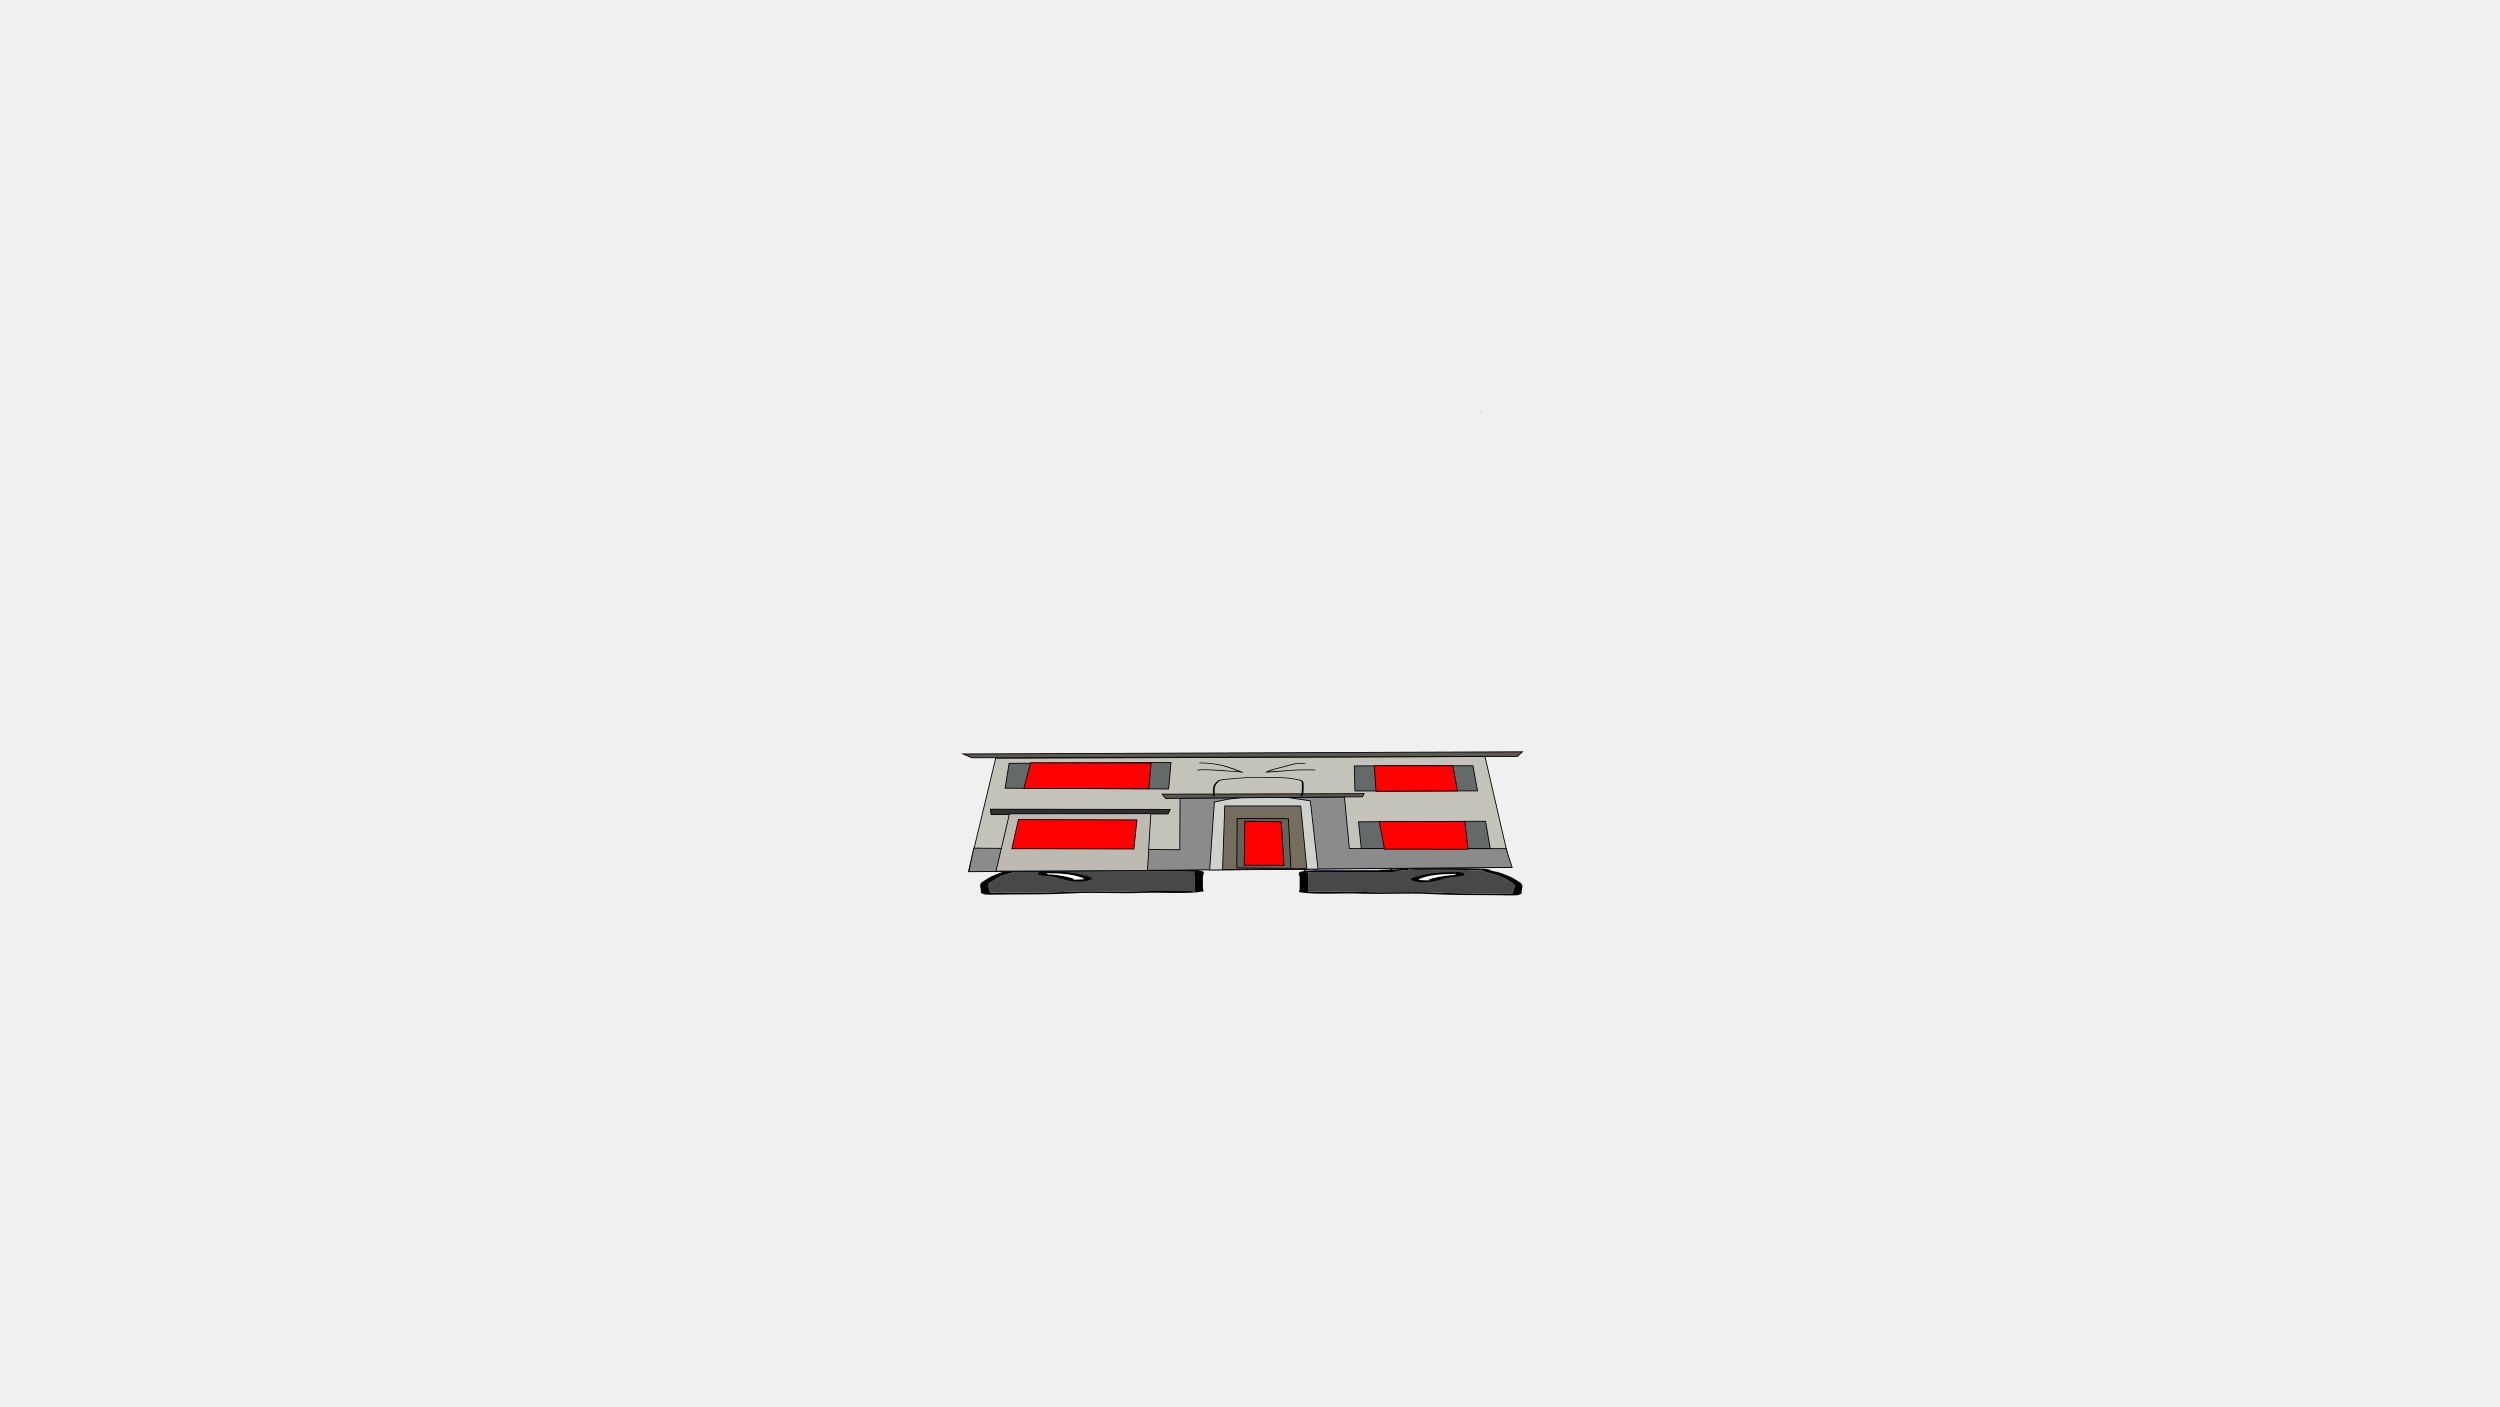
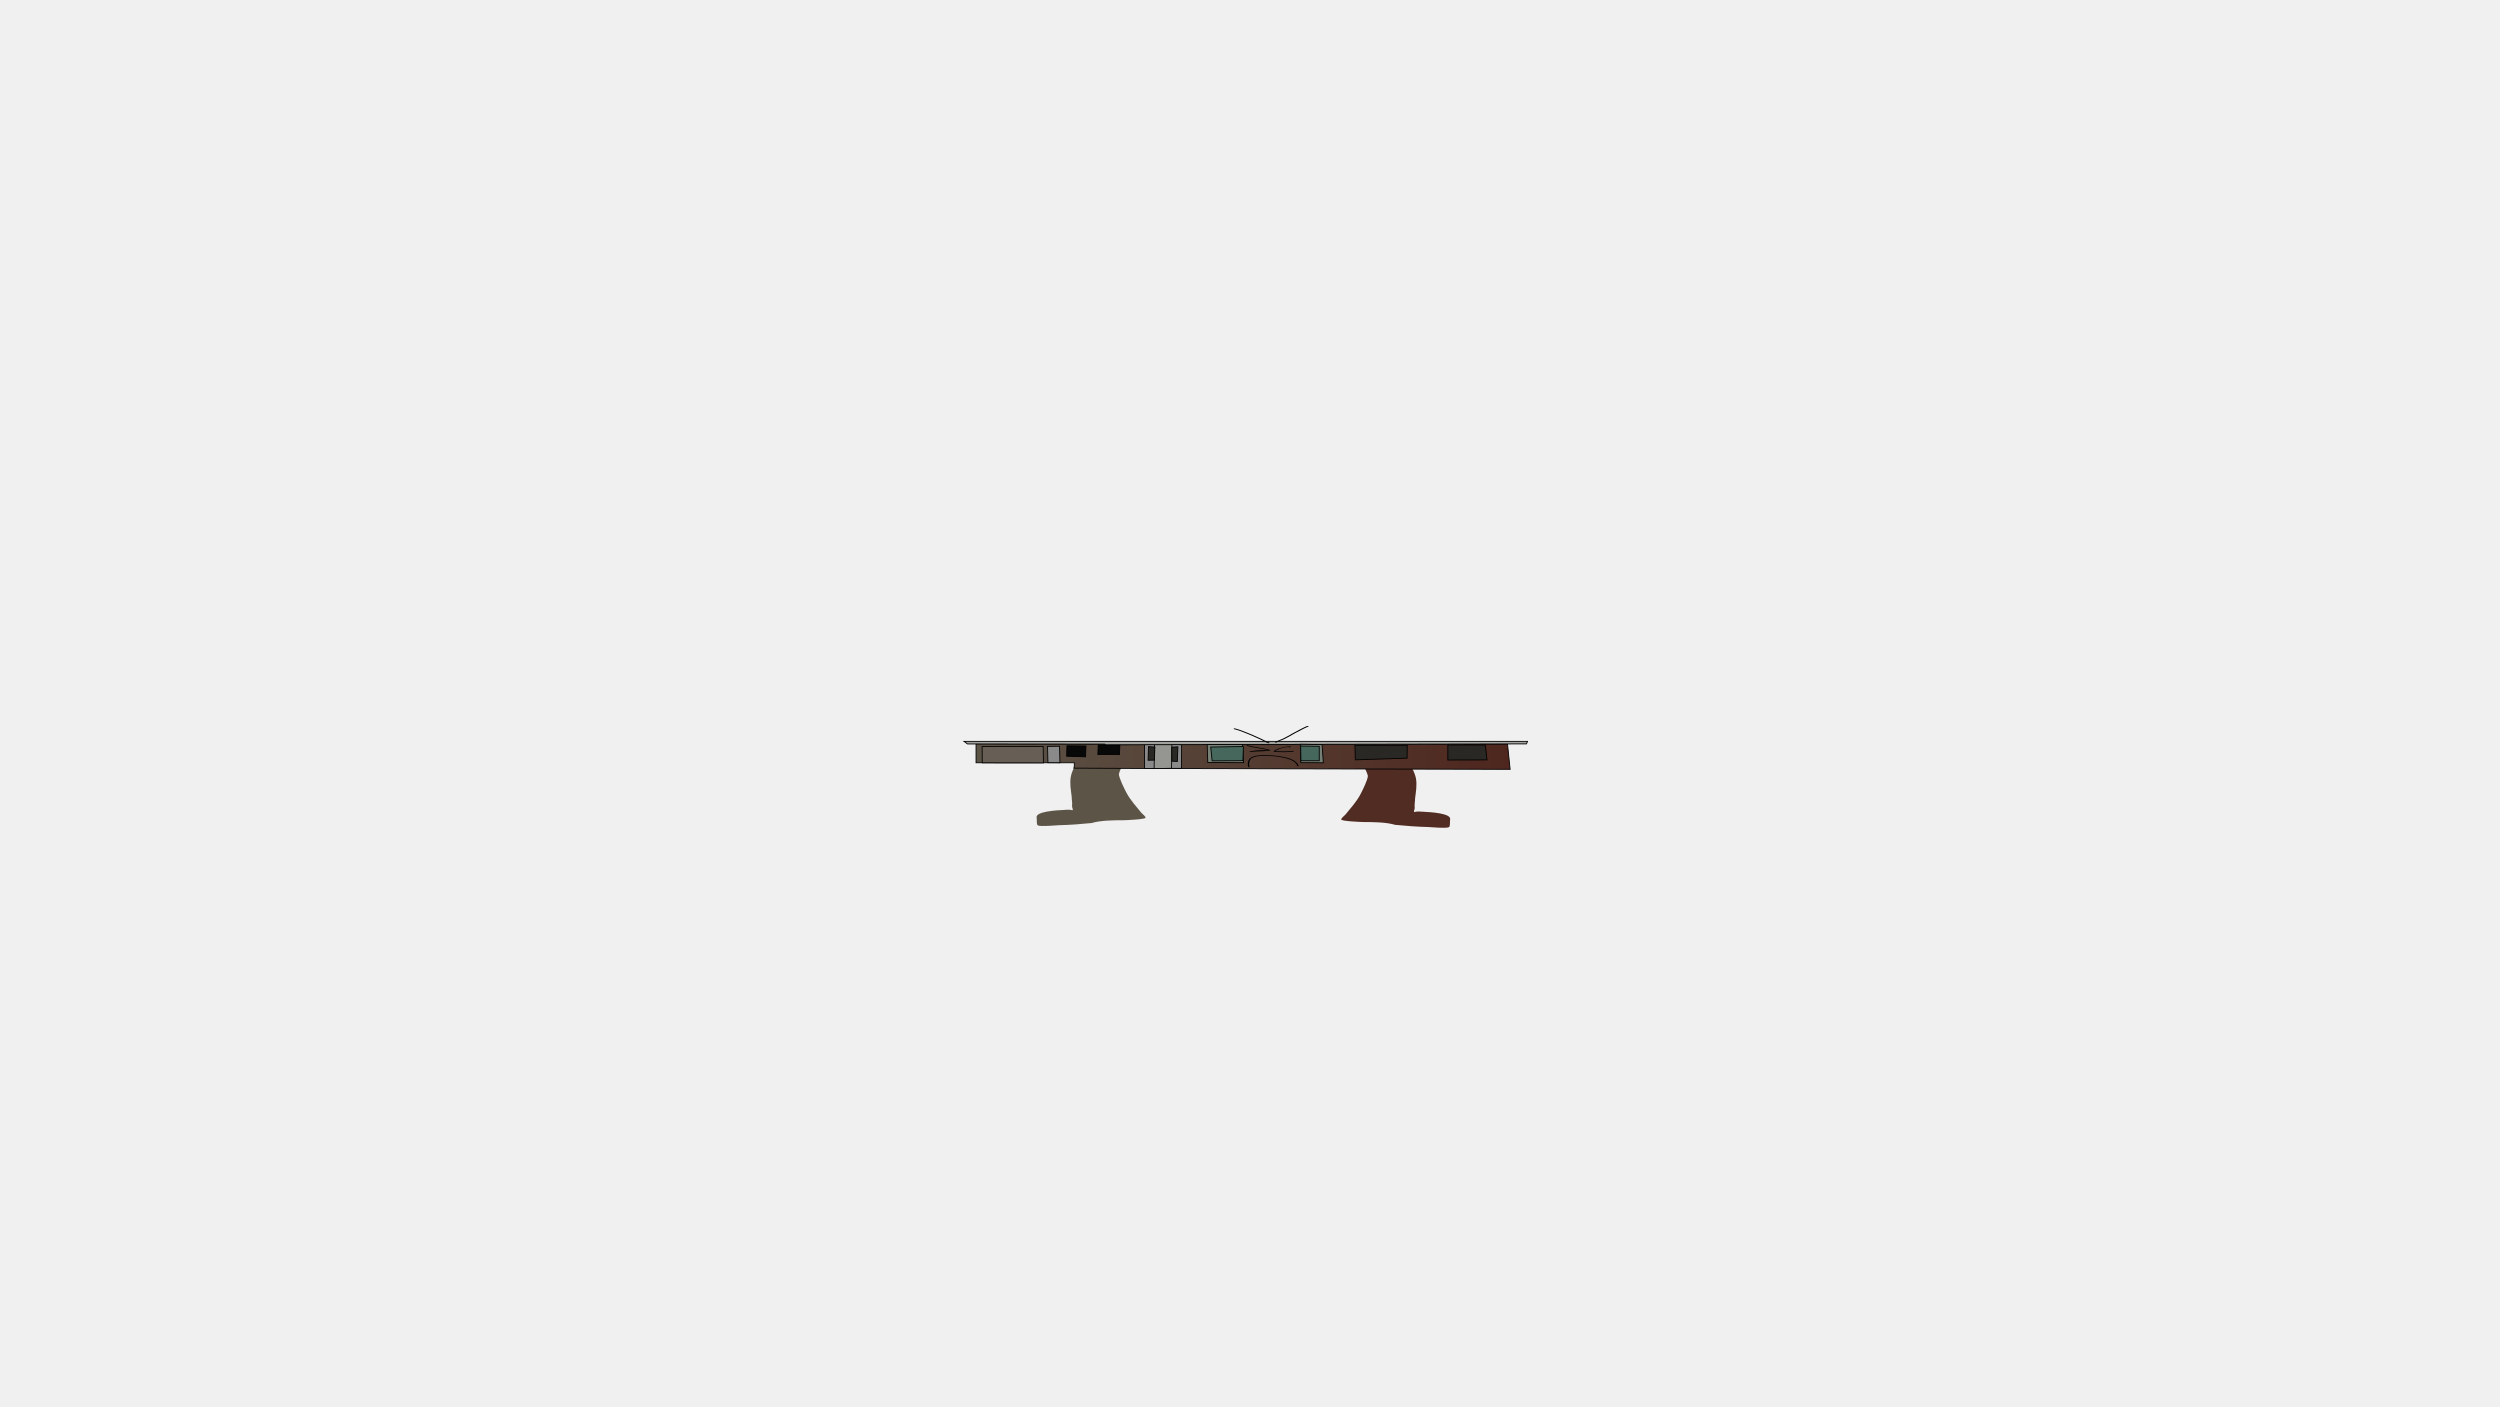
<svg xmlns="http://www.w3.org/2000/svg" version="1.1" width="2878.25" height="1619.58" viewBox="0,0,2878.25,1619.58">
-   <g transform="translate(1117.373,629.8093)">
-     <g data-paper-data="{&quot;isPaintingLayer&quot;:true}" stroke-linejoin="miter" stroke-miterlimit="10" stroke-dasharray="" stroke-dashoffset="0" style="mix-blend-mode: normal">
-       <path d="M583.953,-155.272c1.725,0 3.448,0 5.173,0c0,0.225 0,0.45 0,0.675c-1.705,-0.359 -3.43,-0.584 -5.173,-0.675z" fill="#958c8c" fill-rule="evenodd" stroke="none" stroke-width="1" stroke-linecap="butt" />
-       <path d="M-1117.373,989.77v-1619.58h2878.25v1619.58z" fill="none" fill-rule="nonzero" stroke="#000000" stroke-width="0" stroke-linecap="butt" />
-       <path d="M330.095,266.113c-8.899,0 -17.801,0 -26.701,0c0.234,-0.084 0.486,-0.171 0.756,-0.259c8.396,-0.069 16.794,-0.069 25.189,0c0.27,0.088 0.521,0.175 0.756,0.259z" fill="#4a1205" fill-rule="evenodd" stroke="none" stroke-width="1" stroke-linecap="butt" />
-       <path d="M303.142,266.113c0.083,0 0.169,0 0.252,0c8.899,0 17.801,0 26.701,0c0.305,0.045 0.557,0.114 0.756,0.207c-9.32,0 -18.64,0 -27.96,0c0,-0.034 0,-0.069 0,-0.103c0.169,0 0.252,-0.034 0.252,-0.103z" fill="#922713" fill-rule="evenodd" stroke="none" stroke-width="1" stroke-linecap="butt" />
-       <path d="M328.017,251.346c1.543,0.106 3.067,0.232 4.573,0.376c0,0.041 0,0.084 0,0.125c-1.729,0.083 -3.253,-0.085 -4.573,-0.501z" fill="#786159" fill-rule="evenodd" stroke="none" stroke-width="1" stroke-linecap="butt" />
-       <g fill-rule="nonzero" stroke-width="1.5">
-         <path d="M385.832,373.67l-18.777,-22.19l89.191,0.196l31.921,21.993z" fill="#cedce9" stroke="#000000" stroke-linecap="round" />
-         <path d="M496.651,372.517c-2.414,0.243 -4.787,0.382 -7.136,0.483c0.016,0.037 0.024,0.076 0.024,0.117c0,0.99 -4.914,0.99 -4.914,0.99c-21.706,0 -43.411,0 -65.117,0c-5.585,0 -19.484,-0.449 -23.603,0.143c-2.373,0.341 -4.072,0.307 -7.112,0.352c-0.343,0.005 -0.967,0.016 -1.519,0.022c2.94,0.423 1.519,4.332 1.519,5.425c0,4.622 0,9.243 0,13.865c0,0.825 0,1.651 0,2.476c0,0.33 -0.864,1.271 0,0.99c3.289,-1.067 9.706,-0.493 17.201,-0.495c14.773,-0.004 30.589,-0.322 45.099,0.213c26.495,1.068 54.982,-0.638 81.266,0.551c22.137,1.115 48.636,1.216 71.444,1.216c5.734,0 11.467,0 17.201,0c0.863,0 2.217,-0.023 3.62,-0.049c-1.411,-0.508 0.066,-1.737 0.066,-2.427c0,-2.578 4.289,-7.026 -0.976,-9.343c-4.653,-2.813 -7.596,-5.521 -15.187,-8.327c-5.6,-2.07 -14.318,-3.905 -18.952,-5.961c-2.246,-1.225 -4.257,-0.35 -11.573,-0.633c-16.187,-0.628 -32.422,-0.495 -49.145,-0.495c-6.096,0 -13.751,0.249 -19.658,0c-1.247,-0.053 -3.59,-0.248 -5.347,-0.409c3.213,0.5 -4.118,0.984 -7.199,1.294zM419.507,372.126c16.404,0 32.809,0 49.213,0c0.473,-0.048 0.946,-0.095 1.42,-0.143c6.233,-0.628 11.861,-0.462 17.201,-0.743c7.277,-0.383 11.631,-1.674 19.139,-1.981c4.313,-0.176 16.26,0.391 22.375,0.391c16.579,0 33.141,-0.191 49.145,0.495c8.991,0.385 16.589,-0.366 20.793,1.928c0.62,0.871 5.581,1.416 8.175,2.086c3.965,1.024 7.279,2.541 10.348,3.675c7.606,2.811 10.951,5.703 15.72,8.586c4.262,3.039 1.481,6.808 1.481,9.969c0,1.748 1.367,2.98 -4.914,4.457c-2.19,0.515 -22.427,0 -25.801,0c-23.525,0 -51.012,-0.125 -73.827,-1.275c-25.065,-1.476 -54.902,0.513 -80.81,-0.531c-20.878,-0.948 -53.104,1.577 -70.201,-1.661c-1.693,-0.321 0,-2.939 0,-3.466c0,-4.622 0,-9.243 0,-13.865c0,-1.545 -3.38,-5.234 1.748,-6.385c8.948,-2.008 25.694,-1.538 38.797,-1.538z" data-paper-data="{&quot;index&quot;:null}" fill="#000000" stroke="none" stroke-linecap="butt" />
-         <path d="M489.446,372.952c2.349,-0.1 4.751,-0.241 7.165,-0.484c3.08,-0.31 10.441,-0.795 7.228,-1.295c1.756,0.16 4.119,0.356 5.366,0.409c5.907,0.249 13.631,0.002 19.726,0.002c16.722,0 33.063,-0.119 49.25,0.509c7.316,0.284 9.342,-0.588 11.588,0.637c4.634,2.056 13.388,3.906 18.989,5.976c7.59,2.805 10.544,5.533 15.197,8.346c5.265,2.317 0.953,6.782 0.953,9.36c0,0.69 -1.486,1.922 -0.075,2.43c-1.402,0.026 -2.759,0.05 -3.621,0.05c-5.734,0 -11.477,0.003 -17.211,0.003c-22.807,0 -49.414,-0.083 -71.551,-1.199c-26.284,-1.19 -55.031,0.507 -81.526,-0.561c-14.509,-0.536 -30.37,-0.229 -45.144,-0.225c-7.494,0.002 -13.918,-0.574 -17.207,0.493c-0.864,0.28 -0.004,-0.662 -0.004,-0.992c0,-0.825 -0.008,-1.655 -0.008,-2.48c0,-4.622 -0.01,-9.271 -0.01,-13.893c0,-1.093 1.436,-5.011 -1.504,-5.434c0.552,-0.007 1.176,-0.018 1.52,-0.023c3.041,-0.045 4.743,-0.013 7.116,-0.354c4.12,-0.592 18.03,-0.148 23.616,-0.148c21.706,0 43.527,-0.02 65.233,-0.02c0,0 4.939,-0.002 4.939,-0.992c0,-0.041 -0.008,-0.08 -0.024,-0.117z" data-paper-data="{&quot;noHover&quot;:false,&quot;origItem&quot;:[&quot;Path&quot;,{&quot;applyMatrix&quot;:true,&quot;segments&quot;:[[[579.60736,595.76373],[0.95609,-0.20262],[0.00646,0.07548]],[[579.61718,596],[0,-0.08208],[0,2]],[[577.61718,598],[0,0],[-8.83333,0]],[[551.11718,598],[8.83333,0],[-2.27308,0]],[[541.51161,598.28885],[1.67648,-1.19621],[-0.96568,0.68904]],[[538.61718,599],[1.23739,-0.09027],[-0.13966,0.01019]],[[537.99901,599.04541],[0.22447,-0.0134],[1.19653,0.85421]],[[538.61718,610],[0,-2.20646],[0,9.33333]],[[538.61718,638],[0,-9.33333],[0,1.66667]],[[538.61718,643],[0,-1.66667],[0,0.66667]],[[538.61718,645],[-0.35177,0.56631],[1.33831,-2.15456]],[[545.61718,644],[-3.04994,0.00386],[6.01206,-0.00761]],[[563.97058,644.43107],[-5.90478,-1.08158],[10.78253,2.15651]],[[597.04254,645.54479],[-10.6965,-2.40266],[9.00888,2.25222]],[[626.11718,648],[-9.28168,0],[2.33333,0]],[[633.11718,648],[-2.33333,0],[0.35109,0]],[[634.59021,647.90091],[-0.5707,0.05184],[-0.57412,-1.02596]],[[634.61718,643],[0,1.39387],[0,-5.20707]],[[634.21982,624.13246],[2.14282,4.67827],[-1.8936,-5.6808]],[[628.03948,607.31672],[3.08887,5.66543],[-2.2791,-4.1802]],[[620.32688,595.27881],[1.8857,4.15235],[-0.91417,-2.47477]],[[615.61718,594],[2.9771,0.57275],[-6.58756,-1.26734]],[[595.61718,593],[6.8054,0],[-2.48058,0]],[[587.61718,593],[2.40395,0.50364],[-0.50743,-0.10631]],[[585.44122,592.1748],[0.71481,0.32365],[1.30749,1.01011]],[[582.51161,594.78885],[1.25365,-0.62682],[-0.98239,0.4912]]],&quot;closed&quot;:true}],&quot;index&quot;:null}" fill="#484848" stroke="none" stroke-linecap="butt" />
-         <path d="M558.342,376.583c0,-0.115 -0.068,-0.307 -0.133,-0.496c-0.253,0.077 -0.631,0.142 -1.116,0.198c-1.456,0.298 -3.665,0.298 -3.665,0.298c-18.719,0 -29.531,2.629 -36.149,5.395c-0.778,0.314 -0.71,0.692 -0.71,1.043c0,0.1 -0.047,0.258 -0.099,0.423c0.049,-0.053 0.173,-0.096 0.425,-0.124c1.112,-0.123 10.775,0.63 11.961,0.197c0.356,-0.13 -1.748,-0.155 -1.632,-0.302c1.427,-1.806 16.565,-4.538 24.006,-5.288c1.93,-0.194 4.103,-0.292 6.263,-0.337c-0.844,-0.265 0.85,-0.671 0.85,-1.005zM516.443,383.525c-0.111,0.352 -0.21,0.689 0.125,0.486c0.229,-0.139 -0.102,-0.333 -0.125,-0.486zM508.487,381.092c7.024,-2.668 16.365,-5.101 30.923,-6.059c1.368,-0.431 4.188,-0.431 4.188,-0.431h2.457c5.564,0 8.508,-0.391 14.484,-0.391c8.3,0 10.224,3.326 5.884,4.3c-2.739,0.615 -7.132,0.816 -10.798,1.186c-10.852,1.093 -14.879,4.236 -26.77,5.799c-12.603,1.657 -26.479,-1.941 -20.368,-4.404z" data-paper-data="{&quot;index&quot;:null}" fill="#000000" stroke="none" stroke-linecap="butt" />
-         <path d="M558.391,376.054c0.065,0.189 0.145,0.384 0.145,0.499c0,0.335 -1.674,0.746 -0.83,1.011c-2.16,0.045 -4.345,0.139 -6.275,0.333c-7.441,0.75 -22.652,3.468 -24.08,5.274c-0.116,0.147 1.755,0.258 1.398,0.389c-1.186,0.434 -10.933,-0.333 -12.044,-0.21c-0.252,0.028 -0.374,0.072 -0.423,0.124c0.052,-0.164 0.09,-0.325 0.09,-0.425c0,-0.351 -0.09,-0.736 0.688,-1.05c6.617,-2.766 17.82,-5.453 36.539,-5.453c0,0 2.219,0.002 3.675,-0.296c0.486,-0.056 0.863,-0.121 1.116,-0.198z" data-paper-data="{&quot;noHover&quot;:false,&quot;origItem&quot;:[&quot;Path&quot;,{&quot;applyMatrix&quot;:true,&quot;segments&quot;:[[[607.563,601.99816],[0.02649,0.38155],[-0.10299,0.15484]],[[607.10872,602.39727],[0.1976,-0.11227],[-0.59254,0.60273]],[[605.61718,603],[0,0],[-7.618,0]],[[590.90604,613.89443],[2.69308,-5.58508],[-0.31682,0.63364]],[[590.61718,616],[0,-0.70843],[0,0.20156]],[[590.57685,616.85325],[0.02106,-0.33136],[0.02013,-0.10671]],[[590.74964,616.60263],[-0.10238,0.05628],[0.45234,-0.24865]],[[595.61718,617],[-0.48256,0.87548],[0.14503,-0.26312]],[[594.95308,616.3906],[-0.04725,0.29671],[0.58086,-3.64773]],[[604.72276,605.71115],[-3.02833,1.51416],[0.78545,-0.39273]],[[607.27135,605.03032],[-0.87898,0.0905],[-0.34365,-0.53523]],[[607.61718,603],[0,0.6759],[0,-0.23192]]],&quot;closed&quot;:true}],&quot;index&quot;:null}" fill="#ffffff" stroke="none" stroke-linecap="butt" />
-         <path d="M158.296,372.848l31.921,-21.993l89.191,-0.196l-18.777,22.19z" data-paper-data="{&quot;index&quot;:null}" fill="#cedce9" stroke="#000000" stroke-linecap="round" />
-         <path d="M149.812,371.695c-3.08,-0.31 -10.412,-0.794 -7.199,-1.294c-1.757,0.16 -4.1,0.356 -5.347,0.409c-5.907,0.249 -13.563,0 -19.658,0c-16.723,0 -32.958,-0.132 -49.145,0.495c-7.316,0.284 -9.327,-0.592 -11.573,0.633c-4.634,2.056 -13.352,3.891 -18.952,5.961c-7.59,2.805 -10.534,5.514 -15.187,8.327c-5.265,2.317 -0.976,6.764 -0.976,9.343c0,0.69 1.477,1.919 0.066,2.427c1.402,0.026 2.757,0.049 3.62,0.049c5.734,0 11.467,0 17.201,0c22.807,0 49.306,-0.101 71.444,-1.216c26.284,-1.19 54.771,0.516 81.266,-0.551c14.509,-0.536 30.326,-0.217 45.099,-0.213c7.494,0.002 13.912,-0.572 17.201,0.495c0.864,0.28 0,-0.66 0,-0.99c0,-0.825 0,-1.651 0,-2.476c0,-4.622 0,-9.243 0,-13.865c0,-1.093 -1.421,-5.002 1.519,-5.425c-0.552,-0.007 -1.176,-0.017 -1.519,-0.022c-3.041,-0.045 -4.739,-0.011 -7.112,-0.352c-4.12,-0.592 -18.018,-0.143 -23.603,-0.143c-21.706,0 -43.411,0 -65.117,0c0,0 -4.914,0 -4.914,-0.99c0,-0.041 0.008,-0.08 0.024,-0.117c-2.349,-0.1 -4.723,-0.24 -7.136,-0.483zM226.956,371.304c13.103,0 29.849,-0.47 38.797,1.538c5.128,1.151 1.748,4.84 1.748,6.385c0,4.622 0,9.243 0,13.865c0,0.528 1.693,3.146 0,3.466c-17.097,3.237 -49.323,0.713 -70.201,1.661c-25.908,1.044 -55.745,-0.946 -80.81,0.531c-22.816,1.149 -50.303,1.275 -73.827,1.275c-3.374,0 -23.611,0.515 -25.801,0c-6.281,-1.477 -4.914,-2.709 -4.914,-4.457c0,-3.162 -2.781,-6.93 1.481,-9.969c4.769,-2.883 8.114,-5.775 15.72,-8.586c3.068,-1.134 6.383,-2.651 10.348,-3.675c2.595,-0.67 7.555,-1.215 8.175,-2.086c4.204,-2.294 11.802,-1.542 20.793,-1.928c16.004,-0.686 32.565,-0.495 49.145,-0.495c6.114,0 18.061,-0.567 22.375,-0.391c7.509,0.307 11.862,1.598 19.139,1.981c5.34,0.281 10.968,0.115 17.201,0.743c0.473,0.048 0.946,0.095 1.42,0.143c16.404,0 32.809,0 49.213,0z" data-paper-data="{&quot;index&quot;:null}" fill="#000000" stroke="none" stroke-linecap="butt" />
-         <path d="M157.017,372.13c-0.016,0.037 -0.024,0.076 -0.024,0.117c0,0.99 4.939,0.992 4.939,0.992c21.706,0 43.527,0.02 65.233,0.02c5.585,0 19.496,-0.445 23.616,0.148c2.373,0.341 4.076,0.309 7.116,0.354c0.343,0.005 0.968,0.016 1.52,0.023c-2.94,0.423 -1.504,4.341 -1.504,5.434c0,4.622 -0.01,9.271 -0.01,13.893c0,0.825 -0.008,1.655 -0.008,2.48c0,0.33 0.861,1.272 -0.004,0.992c-3.289,-1.067 -9.712,-0.491 -17.207,-0.493c-14.773,-0.004 -30.634,-0.311 -45.144,0.225c-26.495,1.068 -55.242,-0.629 -81.526,0.561c-22.137,1.115 -48.744,1.199 -71.551,1.199c-5.734,0 -11.477,-0.003 -17.211,-0.003c-0.863,0 -2.219,-0.024 -3.621,-0.05c1.411,-0.508 -0.075,-1.74 -0.075,-2.43c0,-2.578 -4.312,-7.043 0.953,-9.36c4.653,-2.813 7.607,-5.54 15.197,-8.346c5.6,-2.07 14.355,-3.92 18.989,-5.976c2.246,-1.225 4.273,-0.353 11.588,-0.637c16.187,-0.628 32.528,-0.509 49.25,-0.509c6.095,0 13.819,0.247 19.726,-0.002c1.247,-0.053 3.61,-0.248 5.366,-0.409c-3.213,0.5 4.147,0.985 7.228,1.295c2.414,0.243 4.816,0.384 7.165,0.484z" data-paper-data="{&quot;noHover&quot;:false,&quot;origItem&quot;:[&quot;Path&quot;,{&quot;applyMatrix&quot;:true,&quot;segments&quot;:[[[579.60736,595.76373],[0.95609,-0.20262],[0.00646,0.07548]],[[579.61718,596],[0,-0.08208],[0,2]],[[577.61718,598],[0,0],[-8.83333,0]],[[551.11718,598],[8.83333,0],[-2.27308,0]],[[541.51161,598.28885],[1.67648,-1.19621],[-0.96568,0.68904]],[[538.61718,599],[1.23739,-0.09027],[-0.13966,0.01019]],[[537.99901,599.04541],[0.22447,-0.0134],[1.19653,0.85421]],[[538.61718,610],[0,-2.20646],[0,9.33333]],[[538.61718,638],[0,-9.33333],[0,1.66667]],[[538.61718,643],[0,-1.66667],[0,0.66667]],[[538.61718,645],[-0.35177,0.56631],[1.33831,-2.15456]],[[545.61718,644],[-3.04994,0.00386],[6.01206,-0.00761]],[[563.97058,644.43107],[-5.90478,-1.08158],[10.78253,2.15651]],[[597.04254,645.54479],[-10.6965,-2.40266],[9.00888,2.25222]],[[626.11718,648],[-9.28168,0],[2.33333,0]],[[633.11718,648],[-2.33333,0],[0.35109,0]],[[634.59021,647.90091],[-0.5707,0.05184],[-0.57412,-1.02596]],[[634.61718,643],[0,1.39387],[0,-5.20707]],[[634.21982,624.13246],[2.14282,4.67827],[-1.8936,-5.6808]],[[628.03948,607.31672],[3.08887,5.66543],[-2.2791,-4.1802]],[[620.32688,595.27881],[1.8857,4.15235],[-0.91417,-2.47477]],[[615.61718,594],[2.9771,0.57275],[-6.58756,-1.26734]],[[595.61718,593],[6.8054,0],[-2.48058,0]],[[587.61718,593],[2.40395,0.50364],[-0.50743,-0.10631]],[[585.44122,592.1748],[0.71481,0.32365],[1.30749,1.01011]],[[582.51161,594.78885],[1.25365,-0.62682],[-0.98239,0.4912]]],&quot;closed&quot;:true}],&quot;index&quot;:null}" fill="#484848" stroke="none" stroke-linecap="butt" />
-         <path d="M88.121,375.761c0,0.335 1.694,0.74 0.85,1.005c2.16,0.045 4.332,0.143 6.263,0.337c7.441,0.75 22.579,3.482 24.006,5.288c0.116,0.147 -1.988,0.171 -1.632,0.302c1.186,0.434 10.849,-0.32 11.961,-0.197c0.252,0.028 0.375,0.071 0.425,0.124c-0.052,-0.164 -0.099,-0.323 -0.099,-0.423c0,-0.351 0.069,-0.729 -0.71,-1.043c-6.618,-2.766 -17.43,-5.395 -36.149,-5.395c0,0 -2.209,-0 -3.665,-0.298c-0.486,-0.056 -0.863,-0.121 -1.116,-0.198c-0.065,0.189 -0.133,0.381 -0.133,0.496zM129.894,383.189c0.335,0.203 0.236,-0.134 0.125,-0.486c-0.023,0.153 -0.354,0.347 -0.125,0.486zM137.976,380.27c6.111,2.463 -7.764,6.061 -20.368,4.404c-11.891,-1.563 -15.918,-4.706 -26.77,-5.799c-3.666,-0.369 -8.059,-0.571 -10.798,-1.186c-4.34,-0.974 -2.416,-4.3 5.884,-4.3c5.976,0 8.92,0.391 14.484,0.391h2.457c0,0 2.821,0 4.188,0.431c14.558,0.958 23.899,3.391 30.923,6.059z" data-paper-data="{&quot;index&quot;:null}" fill="#000000" stroke="none" stroke-linecap="butt" />
-         <path d="M88.072,375.232c0.253,0.077 0.631,0.142 1.116,0.198c1.456,0.298 3.675,0.296 3.675,0.296c18.719,0 29.922,2.687 36.539,5.453c0.779,0.314 0.688,0.699 0.688,1.05c0,0.1 0.038,0.261 0.09,0.425c-0.049,-0.053 -0.172,-0.096 -0.423,-0.124c-1.112,-0.123 -10.859,0.643 -12.044,0.21c-0.356,-0.13 1.514,-0.242 1.398,-0.389c-1.427,-1.806 -16.638,-4.525 -24.08,-5.274c-1.93,-0.194 -4.115,-0.288 -6.275,-0.333c0.844,-0.265 -0.83,-0.677 -0.83,-1.011c0,-0.115 0.079,-0.31 0.145,-0.499z" data-paper-data="{&quot;noHover&quot;:false,&quot;origItem&quot;:[&quot;Path&quot;,{&quot;applyMatrix&quot;:true,&quot;segments&quot;:[[[607.563,601.99816],[0.02649,0.38155],[-0.10299,0.15484]],[[607.10872,602.39727],[0.1976,-0.11227],[-0.59254,0.60273]],[[605.61718,603],[0,0],[-7.618,0]],[[590.90604,613.89443],[2.69308,-5.58508],[-0.31682,0.63364]],[[590.61718,616],[0,-0.70843],[0,0.20156]],[[590.57685,616.85325],[0.02106,-0.33136],[0.02013,-0.10671]],[[590.74964,616.60263],[-0.10238,0.05628],[0.45234,-0.24865]],[[595.61718,617],[-0.48256,0.87548],[0.14503,-0.26312]],[[594.95308,616.3906],[-0.04725,0.29671],[0.58086,-3.64773]],[[604.72276,605.71115],[-3.02833,1.51416],[0.78545,-0.39273]],[[607.27135,605.03032],[-0.87898,0.0905],[-0.34365,-0.53523]],[[607.61718,603],[0,0.6759],[0,-0.23192]]],&quot;closed&quot;:true}],&quot;index&quot;:null}" fill="#ffffff" stroke="none" stroke-linecap="butt" />
-       </g>
-       <g fill-rule="nonzero" stroke="#000000" stroke-width="1" stroke-linecap="round">
-         <path d="M-2.284,373.399l31.246,-130.237l563.326,-1.975l29.443,127.643z" fill="#c4c3ba" />
-         <path d="M623.552,368.856l-625.556,4.93l5.684,-27.117l237.228,1.816l0.316,-59.424l189.23,-1.297l5.684,59.23l180.388,0.259z" fill="#8b8b8b" />
-         <path d="M275.328,371.84l5.368,-78.238l15.473,-3.244l20.21,-2.335l29.999,-0.259l19.262,0.649l25.578,3.763l8.842,78.562z" fill="#cdd3cc" />
-         <path d="M290.17,371.386l2.526,-73.275h87.47l6.947,71.945z" fill="#756d5d" />
-         <path d="M306.59,369.278l0.316,-56.797l59.05,0.259l2.842,57.154l-60.314,-0.519z" fill="#656258" />
-         <path d="M315.116,366.391l0.632,-50.796l41.998,0.778l3.158,50.083z" fill="#ff0000" />
-         <path d="M227.409,307.258l-203.677,0.778l-0.947,-6.228l207.15,0.259z" fill="#2f2e33" />
-         <path d="M44.421,248.989l186.348,-0.898l-2.673,30.447l-188.292,-0.898z" fill="#64696a" />
-         <path d="M207.931,248.59l-2.673,29.649l-143.831,-0.399l7.775,-29.449z" fill="#ff0000" />
-         <path d="M451.253,287.522l-226.619,1.897l-3.887,-4.892l232.267,-0.599z" fill="#5c5852" />
-         <path d="M441.838,251.984l136.542,-0.2l5.345,28.95l-141.158,0.1z" fill="#64696a" />
-         <path d="M466.863,281.233l-1.944,-29.449h90.38l5.345,29.05z" fill="#ff0000" />
-         <path d="M446.697,316.372l146.26,-0.699l5.345,31.346h-148.447z" fill="#64696a" />
-         <path d="M569.148,315.973l3.644,31.945l-96.211,-0.1l-6.074,-31.945z" fill="#ff0000" />
-         <path d="M1.396,242.525l-9.961,-4.293l643.919,-2.496l-5.588,5.291l-624.036,1.597z" fill="#5c5852" />
-         <path d="M29.337,373.182l15.473,-66.106l162.704,-0.13l-3.789,65.478z" fill="#bdbab2" />
-         <path d="M55.152,313.778l136.416,0.389l-3.474,33.475l-140.521,-0.389z" fill="#ff0000" />
-       </g>
-       <path d="M343.772,303.808c1.543,0.106 3.067,0.232 4.573,0.376c0,0.041 0,0.084 0,0.125c-1.729,0.083 -3.253,-0.085 -4.573,-0.501z" fill="#786159" fill-rule="evenodd" stroke="none" stroke-width="1" stroke-linecap="butt" />
-       <path d="M279.004,286.837c0.074,-0.257 0.1,-0.517 0.1,-0.775c0.454,-5.186 -1.611,-10.203 3.554,-15.184c1.118,-1.073 2.068,-2.262 4.658,-2.912c4.287,-1.075 9.87,-1.283 14.683,-1.681c1.89,-0.156 3.657,-0.455 5.574,-0.559c3.101,-0.168 6.826,-0.232 9.704,-0.675c12.309,-0.042 24.622,-0.007 36.932,-0.007c7.872,0 14.21,0.701 21.258,2.049c2.464,0.471 4.856,0.884 6.457,1.852c1.336,0.808 1.475,2.156 1.494,3.104c0.043,3.228 0.262,6.382 -0.083,9.61c-0.179,1.671 0.138,3.477 -1.678,4.998c0,0 -0.447,0.368 -1.342,0.184c-0.894,-0.184 -0.447,-0.551 -0.447,-0.551c1.711,-1.376 1.306,-3.143 1.469,-4.667c0.344,-3.215 0.125,-6.354 0.081,-9.569c-0.004,-0.785 -0.088,-2.028 -1.218,-2.692c-1.37,-0.806 -3.509,-1.128 -5.577,-1.523c-6.789,-1.298 -12.825,-1.972 -20.414,-1.972c-12.19,0 -24.386,0.045 -36.575,-0.007c-2.889,0.445 -6.688,0.517 -9.798,0.681c-1.865,0.099 -3.599,0.397 -5.44,0.55c-4.625,0.384 -9.897,0.579 -14.05,1.58c-2.168,0.523 -2.934,1.653 -3.849,2.531c-5.081,4.844 -3.022,9.82 -3.392,14.875c-0.003,0.338 -0.048,0.676 -0.163,1.011l-1.933,-0.116l-0.047,0c0,-0.001 0.001,-0.002 0.001,-0.003l-0.011,-0.001c0,0 0,-0.058 0.053,-0.13z" fill="#000000" fill-rule="nonzero" stroke="none" stroke-width="0.5" stroke-linecap="butt" />
-       <path d="M260.691,256.759c0,-0.411 1,-0.411 1,-0.411l0.654,0.021c4.167,-0.562 9.958,-0.36 14.296,-0.183c4.866,0.2 9.733,0.385 14.535,0.78c3.038,0.25 6.051,0.703 9.148,0.772c2.15,0.049 5.534,0.097 8.196,0.455c-4.486,-1.718 -9.209,-3.256 -13.978,-4.886c-8.189,-2.799 -19.671,-4.354 -30.327,-4.354c0,0 -1,0 -1,-0.411c0,-0.411 1,-0.411 1,-0.411c11.115,0 23.066,1.625 31.606,4.544c5.8,1.982 11.517,3.837 16.859,6.026l0.777,0.319c0.181,0.074 0.293,0.177 0.293,0.291c0,0.227 -0.448,0.411 -1,0.411c-0.119,0 -0.233,-0.009 -0.338,-0.024l-1.875,-0.257l0.072,-0.089c-2.813,-0.236 -5.531,-0.62 -8.458,-0.749c-8.604,-0.382 -17.032,-1.242 -25.707,-1.599c-4.006,-0.166 -9.621,-0.392 -13.465,0.144l-1.287,0.021c0,0 -1,0 -1,-0.411z" fill="#000000" fill-rule="nonzero" stroke="none" stroke-width="0.5" stroke-linecap="butt" />
-       <path d="M396.988,256.882c-0.298,0.392 -1.253,0.27 -1.253,0.27l-1.094,-0.146c-5.478,0.014 -10.957,0.005 -16.436,0.004c-11.855,0.317 -23.674,2.221 -35.551,2.411l0.021,0.041l-1.935,0.17c-0.074,0.007 -0.151,0.011 -0.23,0.011c-0.552,0 -1,-0.184 -1,-0.411c0,-0.112 0.109,-0.213 0.286,-0.288l0.781,-0.328c3.396,-1.96 7.978,-3.004 12.816,-4.306c3.768,-1.013 7.583,-1.993 11.359,-2.996c3.683,-0.979 7.68,-2.243 12.074,-2.619c2.433,-0.208 5.275,-0.084 7.753,-0.084c0,0 1,0 1,0.411c0,0.411 -1,0.411 -1,0.411c-2.338,0 -5.05,-0.129 -7.345,0.067c-4.136,0.354 -7.93,1.585 -11.396,2.504c-3.776,1.002 -7.585,1.981 -11.349,2.994c-4.171,1.122 -8.098,2.029 -11.234,3.544c2.635,-0.44 6.5,-0.424 8.926,-0.568c8.717,-0.518 17.154,-1.552 25.96,-1.785c5.601,-0.001 11.202,-0.008 16.802,0.004l1.389,0.174c0,0 0.954,0.123 0.656,0.515z" fill="#000000" fill-rule="nonzero" stroke="none" stroke-width="0.5" stroke-linecap="butt" />
+   <defs>
+     <linearGradient x1="4.6" y1="241.185" x2="619.466" y2="241.185" gradientUnits="userSpaceOnUse" id="color-1">
+       <stop offset="0" stop-color="#5c5447" />
+       <stop offset="1" stop-color="#4e261e" />
+     </linearGradient>
+   </defs>
+   <g transform="translate(1119.125,629.7898)">
+     <g stroke-miterlimit="10">
+       <path d="M481.041,229.226c-0.004,-0.108 0.053,-0.231 0.223,-0.364c0.601,-0.468 1.403,-0.117 1.403,-0.117c0.355,0.156 0.704,0.318 1.046,0.487c0.102,0 0.205,0 0.307,0.001l1.128,0.129c0,0 0.982,0.115 0.786,0.689c-0.043,0.124 -0.122,0.217 -0.221,0.284c6.267,3.824 10.17,9.789 14.013,14.344c5.411,6.443 9.983,14.611 11.317,21.748c1.44,7.79 -0.086,15.279 -0.976,23.021c0.002,3.595 -0.915,7.318 -0.414,10.898c0.216,1.541 -2.245,5.296 0.15,4.639c2.82,-0.773 5.82,-0.458 8.855,-0.255c9.549,0.444 33.529,1.862 31.737,9.026c-0.391,1.561 0.34,7.744 -1.254,8.723c-2.917,1.792 -20.345,-0.03 -24.389,-0.132c-12.473,-0.314 -25.426,-1.259 -37.648,-2.498c-9.981,-3.043 -24.824,-3.221 -35.954,-3.221c-3.89,-0.008 -26.215,-1.072 -26.145,-2.906c0.067,-1.768 3.746,-4.345 5.091,-5.973c5.951,-7.203 12.541,-14.655 16.648,-22.296c2.519,-4.685 8.991,-17.589 8.972,-22.082c-1.823,-7.034 -7.225,-15.106 -10.974,-21.96c-0.784,-1.437 -8.391,-10.39 -6.582,-11.444c2.128,-1.24 13.248,-0.273 16.424,-0.376c8.915,-0.434 17.623,-0.392 26.457,-0.367z" fill="#502c23" stroke="none" stroke-width="0.5" stroke-linecap="butt" />
+       <path d="M143.726,227.156c8.833,-0.025 17.541,-0.068 26.457,0.367c3.176,0.103 14.296,-0.864 16.424,0.376c1.809,1.054 -5.798,10.007 -6.582,11.444c-3.749,6.854 -9.151,14.926 -10.974,21.96c-0.019,4.493 6.453,17.397 8.972,22.082c4.106,7.641 10.697,15.093 16.648,22.296c1.345,1.629 5.025,4.205 5.091,5.973c0.069,1.834 -22.256,2.898 -26.145,2.906c-11.13,0 -25.972,0.178 -35.954,3.221c-12.221,1.238 -25.174,2.184 -37.648,2.498c-4.044,0.102 -21.472,1.924 -24.389,0.132c-1.595,-0.979 -0.863,-7.162 -1.254,-8.723c-1.792,-7.165 22.188,-8.582 31.737,-9.026c3.035,-0.203 6.035,-0.518 8.855,0.255c2.396,0.657 -0.065,-3.097 0.15,-4.639c0.501,-3.58 -0.416,-7.303 -0.414,-10.898c-0.89,-7.742 -2.416,-15.231 -0.976,-23.021c1.334,-7.137 5.906,-15.305 11.317,-21.748c3.843,-4.556 7.746,-10.52 14.013,-14.344c-0.099,-0.068 -0.178,-0.16 -0.221,-0.284c-0.196,-0.574 0.786,-0.689 0.786,-0.689l1.128,-0.129c0.102,-0 0.205,-0 0.307,-0.001c0.342,-0.169 0.69,-0.332 1.046,-0.487c0,0 0.802,-0.351 1.403,0.117c0.17,0.132 0.228,0.255 0.223,0.364z" fill="#5c5447" stroke="none" stroke-width="0.5" stroke-linecap="butt" />
+       <path d="M117.224,254.559l0.406,-1.553l0.156,-4.659h-113.186v-21.924l148.051,0.365l0.625,0.731l463.188,-0.877l3.002,29.305l-420.947,-1.005z" fill="url(#color-1)" stroke="#000000" stroke-width="1" stroke-linecap="round" />
+       <path d="M198.524,255.072l0.106,-27.887l42.657,0.308l-0.106,27.301z" fill="#8a8a8a" stroke="#000000" stroke-width="1" stroke-linecap="round" />
+       <path d="M209.611,255.103l0.422,-28.226l20.061,0.185l-0.422,27.671z" fill="#959691" stroke="#000000" stroke-width="1" stroke-linecap="round" />
+       <path d="M229.91,230.409l7.074,-0.37l-0.634,16.843l-6.335,-0.37z" fill="#292824" stroke="#000000" stroke-width="1" stroke-linecap="round" />
+       <path d="M209.954,245.339l-7.285,0.123l0.422,-15.671l7.391,0.555z" fill="#292824" stroke="#000000" stroke-width="1" stroke-linecap="round" />
+       <path d="M440.791,228.296h60.263l-0.211,14.807l-59.55,1.913z" fill="#292824" stroke="#000000" stroke-width="1" stroke-linecap="round" />
+       <path d="M592.861,245.093l-45.085,0.123v-17.337l43.211,0.062z" fill="#292824" stroke="#000000" stroke-width="1" stroke-linecap="round" />
+       <path d="M169.673,238.985l-24.813,-0.123l0.422,-11.29l24.918,0.308z" fill="#080808" stroke="#000000" stroke-width="1" stroke-linecap="round" />
+       <path d="M11.69,248.486l-0.106,-18.879l70.294,-0.062l0.317,19.002z" fill="#675f55" stroke="#000000" stroke-width="1" stroke-linecap="round" />
+       <path d="M87.343,248.301l-0.422,-18.756l13.832,-0.185l0.422,19.002z" fill="#8a8a8a" stroke="#000000" stroke-width="1" stroke-linecap="round" />
+       <path d="M130.686,241.53l-21.751,-0.679l0.317,-12.031l21.856,0.247z" fill="#080808" stroke="#000000" stroke-width="1" stroke-linecap="round" />
+       <path d="M-9.234,223.761h648.726l-1.161,2.9l-484.522,1.049l-1.161,-0.802l-157.93,-0.185z" fill="#a2a39e" stroke="#000000" stroke-width="1" stroke-linecap="round" />
+       <path d="M301.27,209.112c0.295,-0.473 1.105,-0.301 1.105,-0.301l1.238,0.264c5.161,1.392 9.89,3.333 14.544,5.223c1.419,0.576 2.869,1.135 4.263,1.731c1.854,0.793 3.642,1.643 5.465,2.46c1.81,0.811 3.679,1.589 5.447,2.431c2.437,1.161 4.635,2.521 7.24,3.56c0.461,0.184 0.957,0.335 1.436,0.502c0,0 0.739,0.259 0.296,0.691c-0.443,0.432 -1.182,0.173 -1.182,0.173c-0.507,-0.178 -1.032,-0.339 -1.52,-0.534c-2.648,-1.055 -4.881,-2.432 -7.358,-3.611c-1.755,-0.836 -3.611,-1.607 -5.407,-2.412c-1.812,-0.812 -3.59,-1.658 -5.434,-2.447c-1.383,-0.591 -2.821,-1.145 -4.229,-1.716c-4.549,-1.847 -9.173,-3.759 -14.218,-5.119l-1.171,-0.249c0,0 -0.81,-0.172 -0.514,-0.645z" fill="#000000" stroke="none" stroke-width="0.5" stroke-linecap="butt" />
+       <path d="M387.359,206.518c0,0.504 -0.862,0.504 -0.862,0.504l0.144,-0.094c-5.162,2.16 -9.6,4.859 -14.442,7.258c-2.054,1.017 -3.816,2.196 -5.742,3.293c-1.058,0.602 -2.204,1.16 -3.302,1.738c-1.284,0.676 -2.532,1.408 -3.879,2.04c-1.801,0.845 -3.799,1.567 -5.702,2.328c-0.4,0.16 -0.784,0.333 -1.178,0.498c-0.428,0.18 -0.902,0.326 -1.287,0.536c-0.231,0.126 -0.356,0.305 -0.534,0.458c0,0 -0.494,0.412 -1.2,0.124c-0.706,-0.289 -0.212,-0.701 -0.212,-0.701c0.239,-0.195 0.419,-0.421 0.717,-0.586c0.451,-0.25 1.002,-0.431 1.505,-0.645c0.868,-0.37 1.771,-0.71 2.658,-1.064c1.387,-0.553 2.844,-1.118 4.153,-1.733c1.321,-0.62 2.545,-1.34 3.805,-2.003c1.084,-0.57 2.218,-1.121 3.262,-1.716c1.951,-1.112 3.74,-2.302 5.82,-3.334c4.878,-2.417 9.351,-5.131 14.553,-7.308l0.859,-0.094c0,0 0.862,0 0.862,0.504z" fill="#000000" stroke="none" stroke-width="0.5" stroke-linecap="butt" />
+       <path d="M311.399,227.429l1.135,20.843l-41.183,-0.189l-0.649,-20.654z" fill="#778074" stroke="#000000" stroke-width="1" stroke-linecap="round" />
+       <path d="M274.756,230.271l37.616,-0.568l-0.55,16.296l-35.414,0.189z" fill="#46685c" stroke="#000000" stroke-width="1" stroke-linecap="round" />
+       <path d="M402.967,227.429l1.459,20.938l-25.942,-0.095l-0.162,-21.222z" fill="#778074" stroke="#000000" stroke-width="1" stroke-linecap="round" />
+       <path d="M378.322,229.135l21.402,0.284v16.675h-21.078z" fill="#46685c" stroke="#000000" stroke-width="1" stroke-linecap="round" />
+       <path d="M318.7,253.509c-0.75,0 -0.75,-0.438 -0.75,-0.438v-0.091c0.005,-0.897 -0.401,-1.783 -0.547,-2.676c-0.007,-6.988 4.277,-10.394 16.575,-10.7c9.494,-0.001 17.078,0.164 25.91,2.315c8.056,1.662 14.339,4.877 16.114,10.015c0,0 0.147,0.43 -0.588,0.516c-0.735,0.086 -0.883,-0.344 -0.883,-0.344c-1.646,-4.857 -7.621,-7.808 -15.182,-9.369c-8.655,-2.106 -16.027,-2.256 -25.339,-2.257c-11.459,0.286 -15.102,3.27 -15.109,9.782c0.149,0.911 0.544,1.803 0.549,2.718v0.091c0,0 0,0.438 -0.75,0.438z" fill="#000000" stroke="none" stroke-width="0.5" stroke-linecap="butt" />
+       <path d="M319.579,235.548c0,-0.438 0.75,-0.438 0.75,-0.438l0.688,0.005c0.344,-0.062 0.688,-0.124 1.032,-0.186c4.708,-0.825 9.279,-1.205 14.242,-1.06c1.461,0.043 2.952,0.073 4.405,0.18c0.238,0.018 0.601,0.022 0.971,0.029c-0.974,-0.239 -2.175,-0.563 -2.333,-0.599c-7.532,-1.717 -15.528,-2.384 -22.871,-4.526c0,0 -0.671,-0.196 -0.335,-0.588c0.335,-0.392 1.006,-0.196 1.006,-0.196c7.296,2.135 15.247,2.795 22.743,4.493c3.164,0.713 3.898,1.212 3.156,1.573c0.004,0.027 -0.025,0.06 -0.095,0.098c-0.014,0.008 -0.062,0.006 -0.136,-0.005c-2.837,0.96 -16.966,0.852 -20.321,1.44c-0.415,0.071 -0.83,0.142 -1.245,0.213l-0.906,0.005c0,0 -0.75,0 -0.75,-0.438z" fill="#000000" stroke="none" stroke-width="0.5" stroke-linecap="butt" />
+       <path d="M370.49,235.007c0.129,0.432 -0.61,0.507 -0.61,0.507l-0.925,0.094c-6.394,0.732 -13.143,0.627 -19.619,0.362c-7.99,-0.299 9.781,-7.317 17.295,-6.237c0,0 0.728,0.106 0.546,0.531c-0.182,0.425 -0.91,0.319 -0.91,0.319c-4.801,-0.714 -9.997,0.736 -13.599,2.497c-0.411,0.201 -3.138,1.448 -4.361,1.94c0.368,0.008 0.827,0.066 1.125,0.075c6.352,0.259 12.977,0.369 19.25,-0.349l0.94,-0.096c0,0 0.739,-0.075 0.868,0.356z" fill="#000000" stroke="none" stroke-width="0.5" stroke-linecap="butt" />
+       <path d="M-1119.125,989.79v-1619.58h2878.25v1619.58z" fill="none" stroke="#000000" stroke-width="0" stroke-linecap="butt" />
    </g>
  </g>
</svg>
